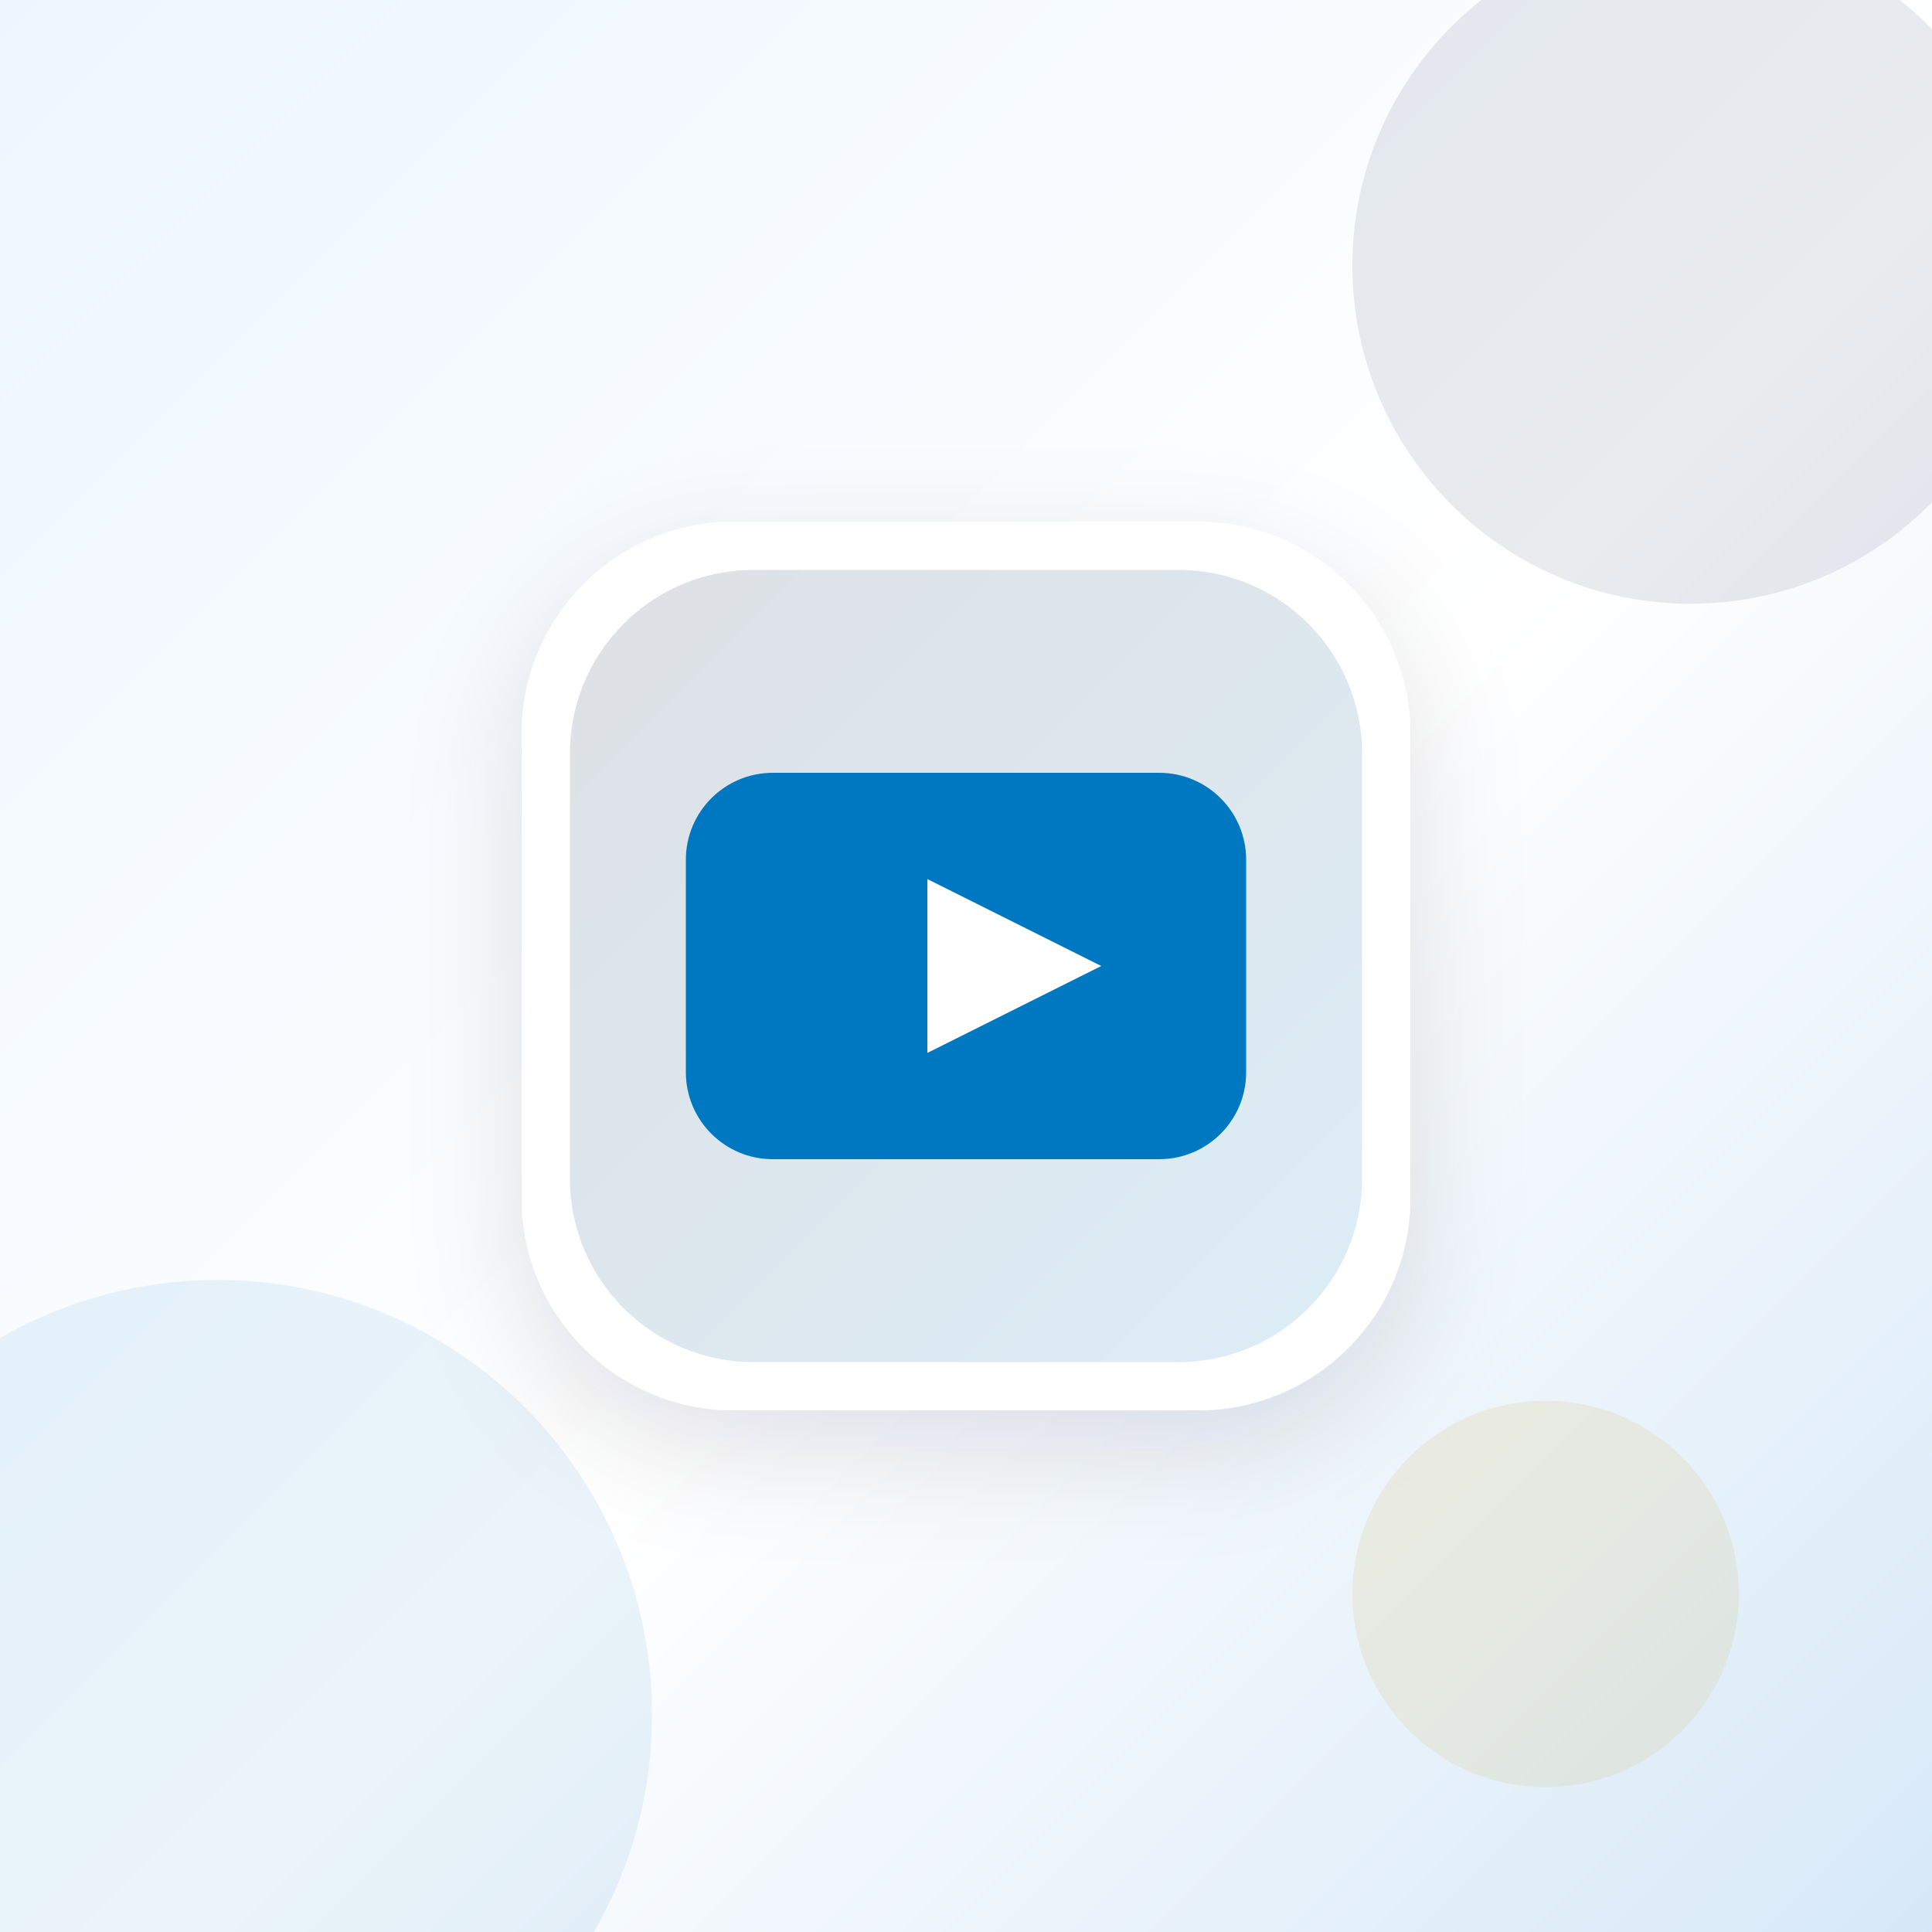
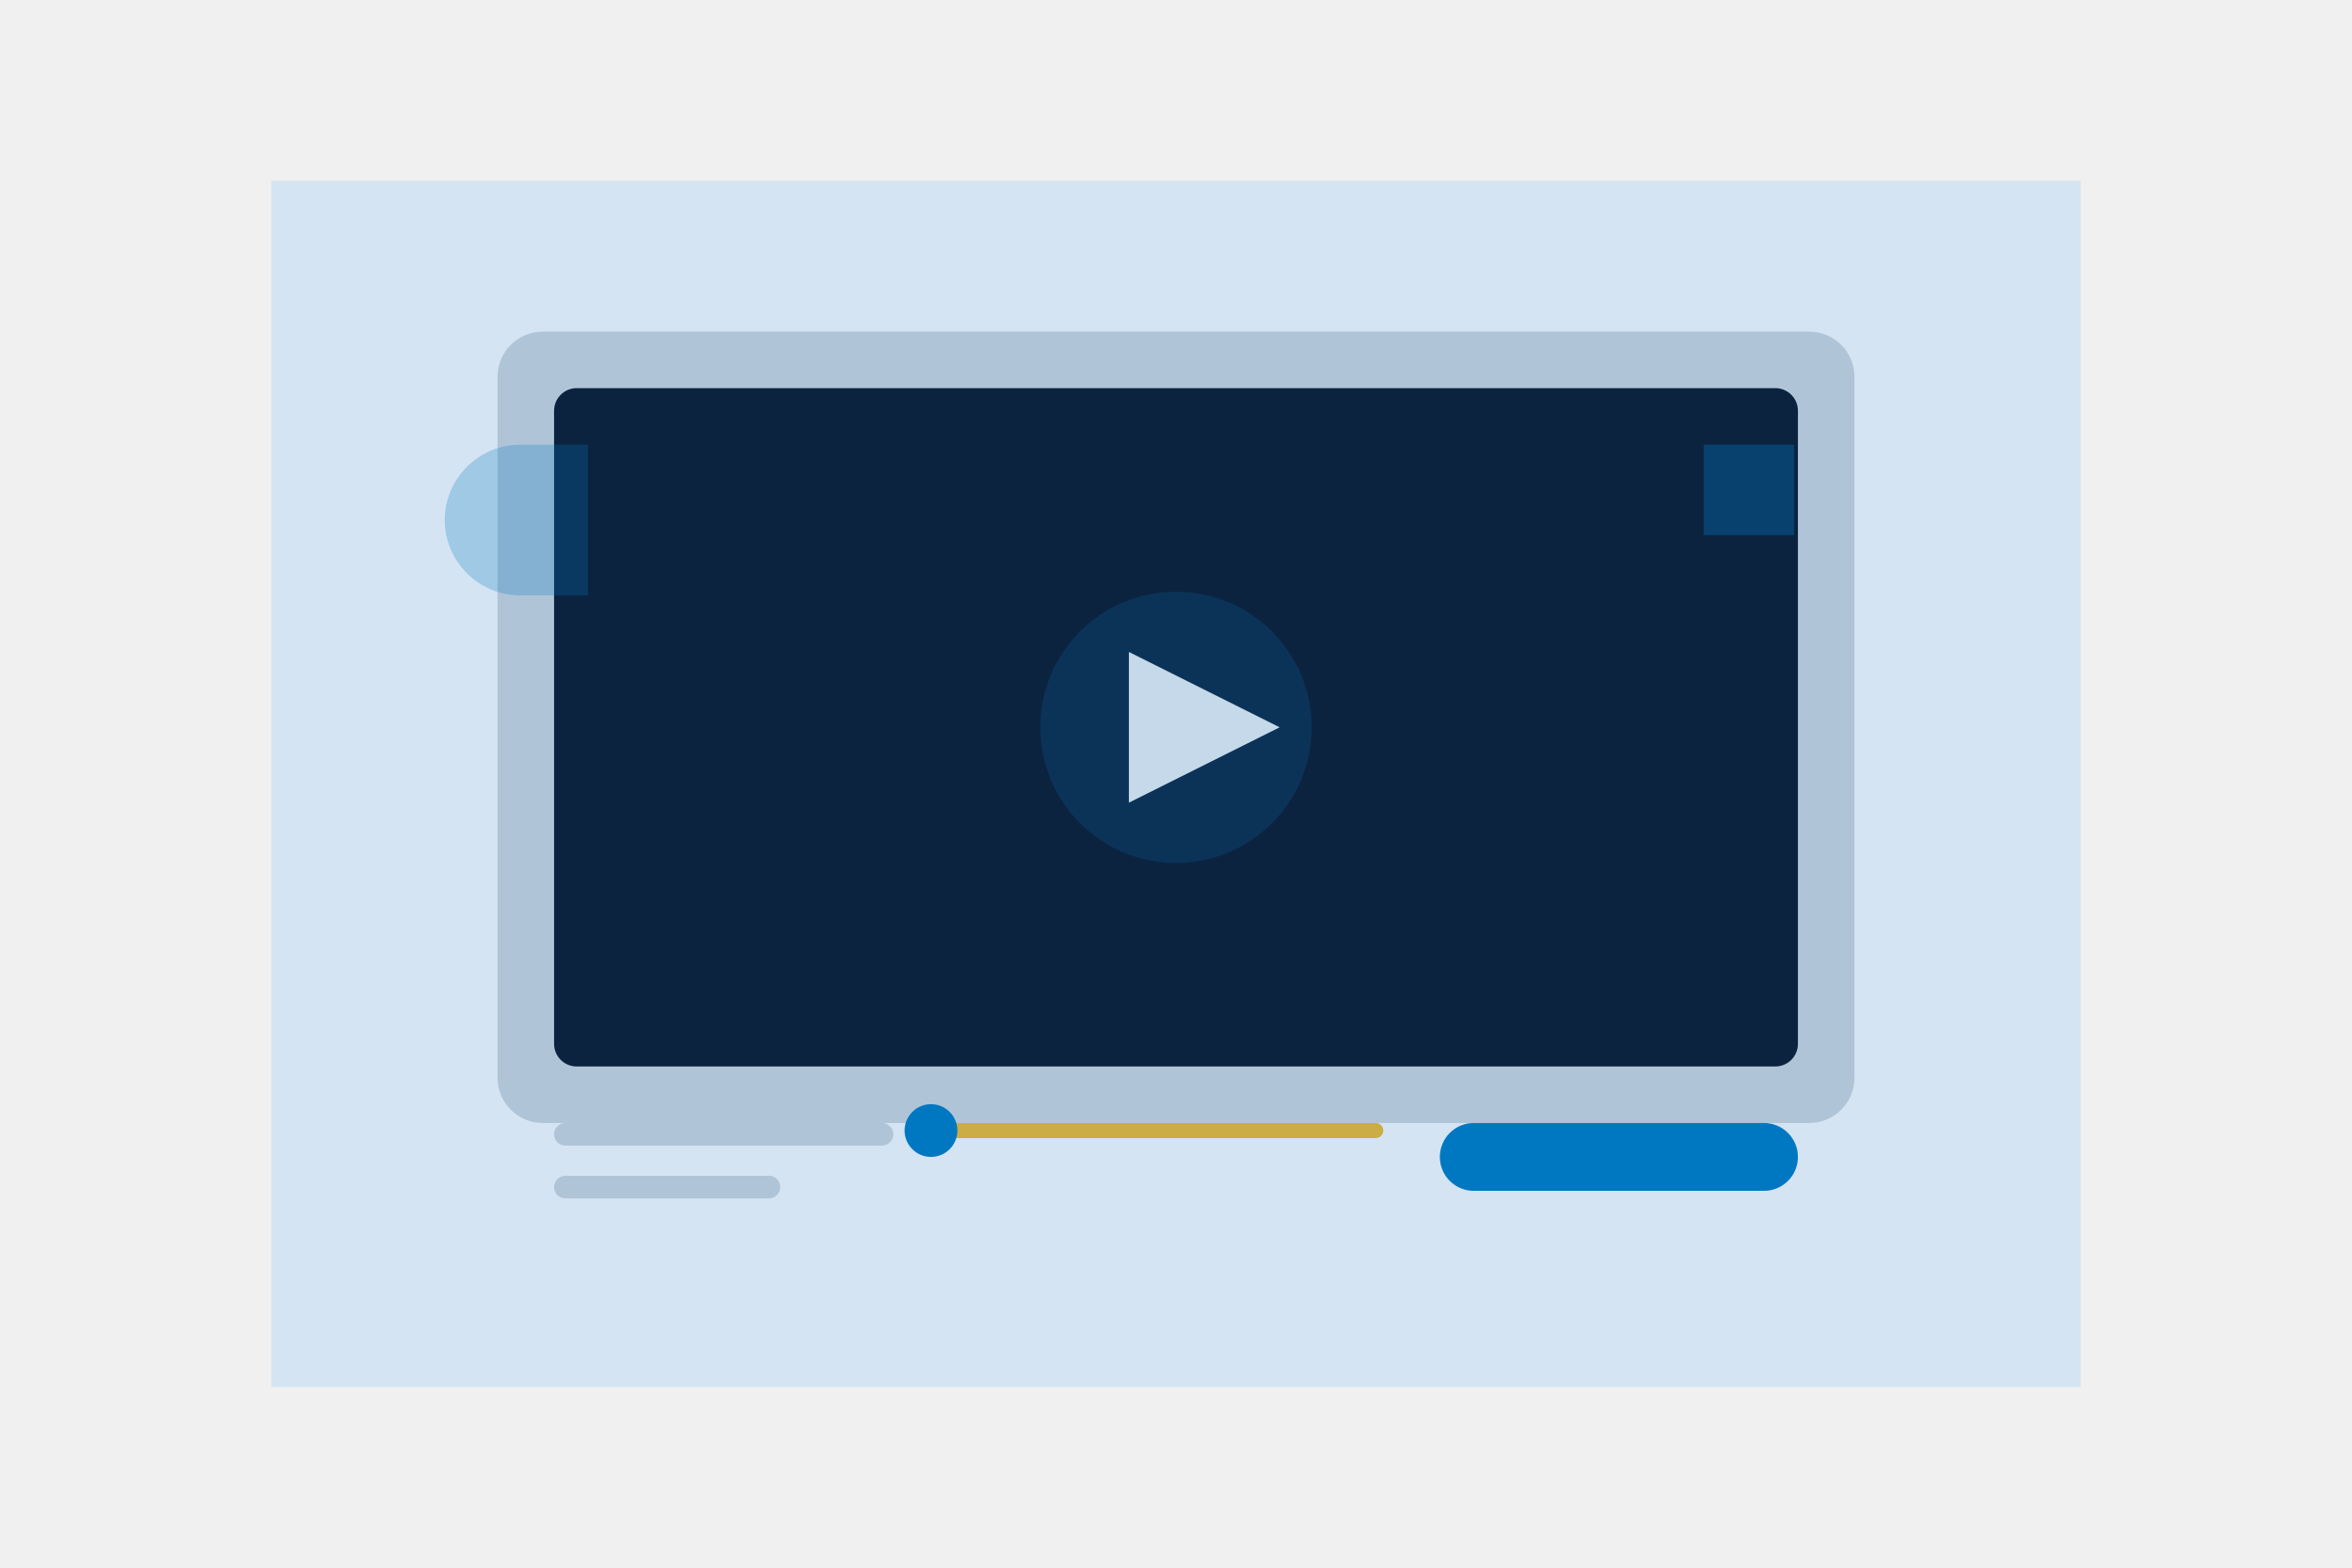
- <svg xmlns="http://www.w3.org/2000/svg" viewBox="0 0 400 400" role="img">
-   <defs>
-     <linearGradient id="bg-video" x1="0%" y1="0%" x2="100%" y2="100%">
-       <stop offset="0%" stop-color="#EDF6FF" />
-       <stop offset="55%" stop-color="#FFFFFF" />
-       <stop offset="100%" stop-color="#D6E8F7" />
-     </linearGradient>
-     <linearGradient id="plate-video" x1="0%" y1="0%" x2="100%" y2="100%">
-       <stop offset="0%" stop-color="#0C2340" />
-       <stop offset="100%" stop-color="#0078C1" />
-     </linearGradient>
-     <filter id="shadow-video" x="-20%" y="-20%" width="140%" height="140%">
-       <feDropShadow dx="0" dy="8" stdDeviation="12" flood-color="#0C2340" flood-opacity="0.12" />
-     </filter>
-   </defs>
-   <rect width="400" height="400" fill="url(#bg-video)" />
-   <circle cx="350" cy="55" r="70" fill="#0C2340" opacity="0.09" />
-   <circle cx="45" cy="355" r="90" fill="#0078C1" opacity="0.08" />
-   <circle cx="320" cy="330" r="40" fill="#C9A227" opacity="0.12" />
-   <g filter="url(#shadow-video)">
-     <rect x="108" y="108" width="184" height="184" rx="44" fill="#FFFFFF" />
-     <rect x="118" y="118" width="164" height="164" rx="38" fill="url(#plate-video)" opacity="0.14" />
-   </g>
-   <g transform="translate(200, 200)">
-     <g fill="#0078C1">
-       <rect x="-58" y="-40" width="116" height="80" rx="18" />
-       <path d="M-8-18 28 0-8 18Z" fill="#FFFFFF" />
-     </g>
-   </g>
+ <svg xmlns="http://www.w3.org/2000/svg" width="960" height="640" viewBox="-96 -96 1152 832" role="img" aria-label="Video marketing">
+   <rect width="960" height="640" fill="#D4E4F2" />
+   <rect x="120" y="80" width="720" height="420" rx="24" fill="#B0C4D8" />
+   <rect x="150" y="110" width="660" height="360" rx="12" fill="#0C2340" />
+   <circle cx="480" cy="290" r="72" fill="#0078C1" opacity="0.18" />
+   <polygon points="455,250 455,330 535,290" fill="#C5D9EA" />
+   <rect x="150" y="500" width="180" height="12" rx="6" fill="#B0C4D8" />
+   <rect x="150" y="528" width="120" height="12" rx="6" fill="#B0C4D8" />
+   <rect x="620" y="500" width="190" height="36" rx="18" fill="#0078C1" />
+   <rect x="350" y="500" width="240" height="8" rx="4" fill="#C9A227" opacity="0.85" />
+   <circle cx="350" cy="504" r="14" fill="#0078C1" />
+   <path d="M760 140h48v48h-48z" fill="#0078C1" opacity="0.35" rx="8" />
+   <path d="M92 180c0-22 18-40 40-40h36v80h-36c-22 0-40-18-40-40z" fill="#0078C1" opacity="0.25" />
</svg>
